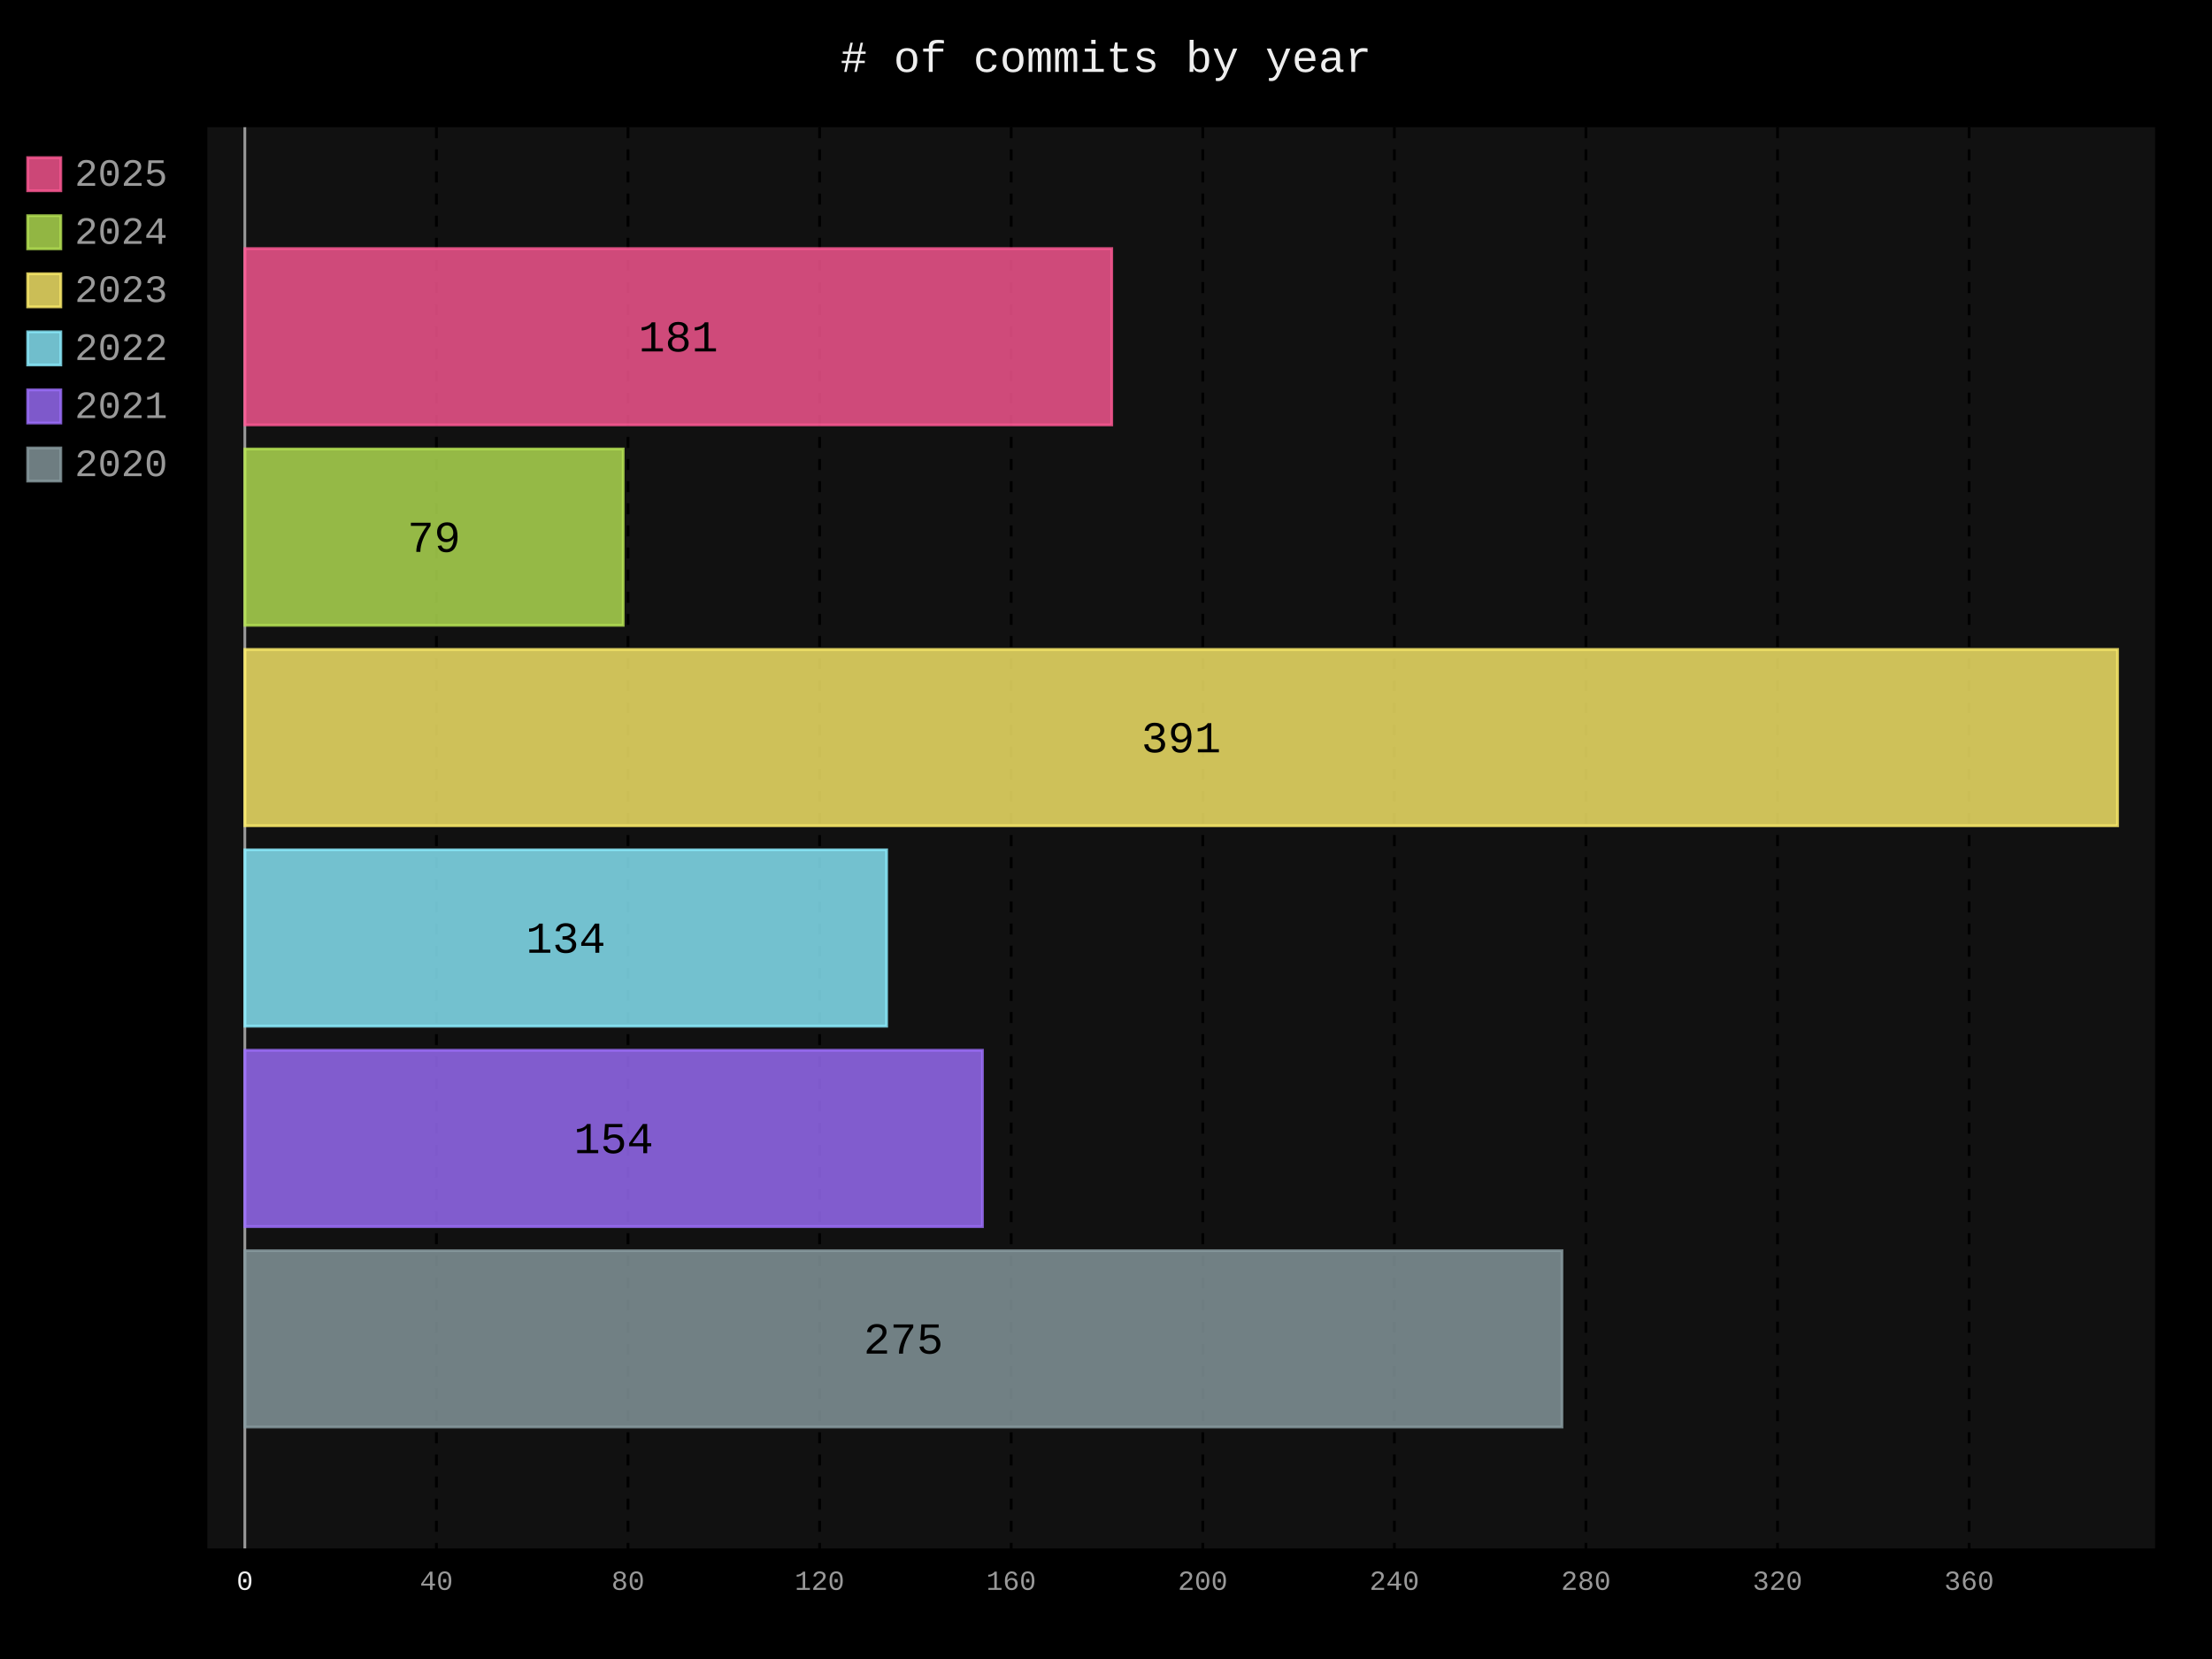
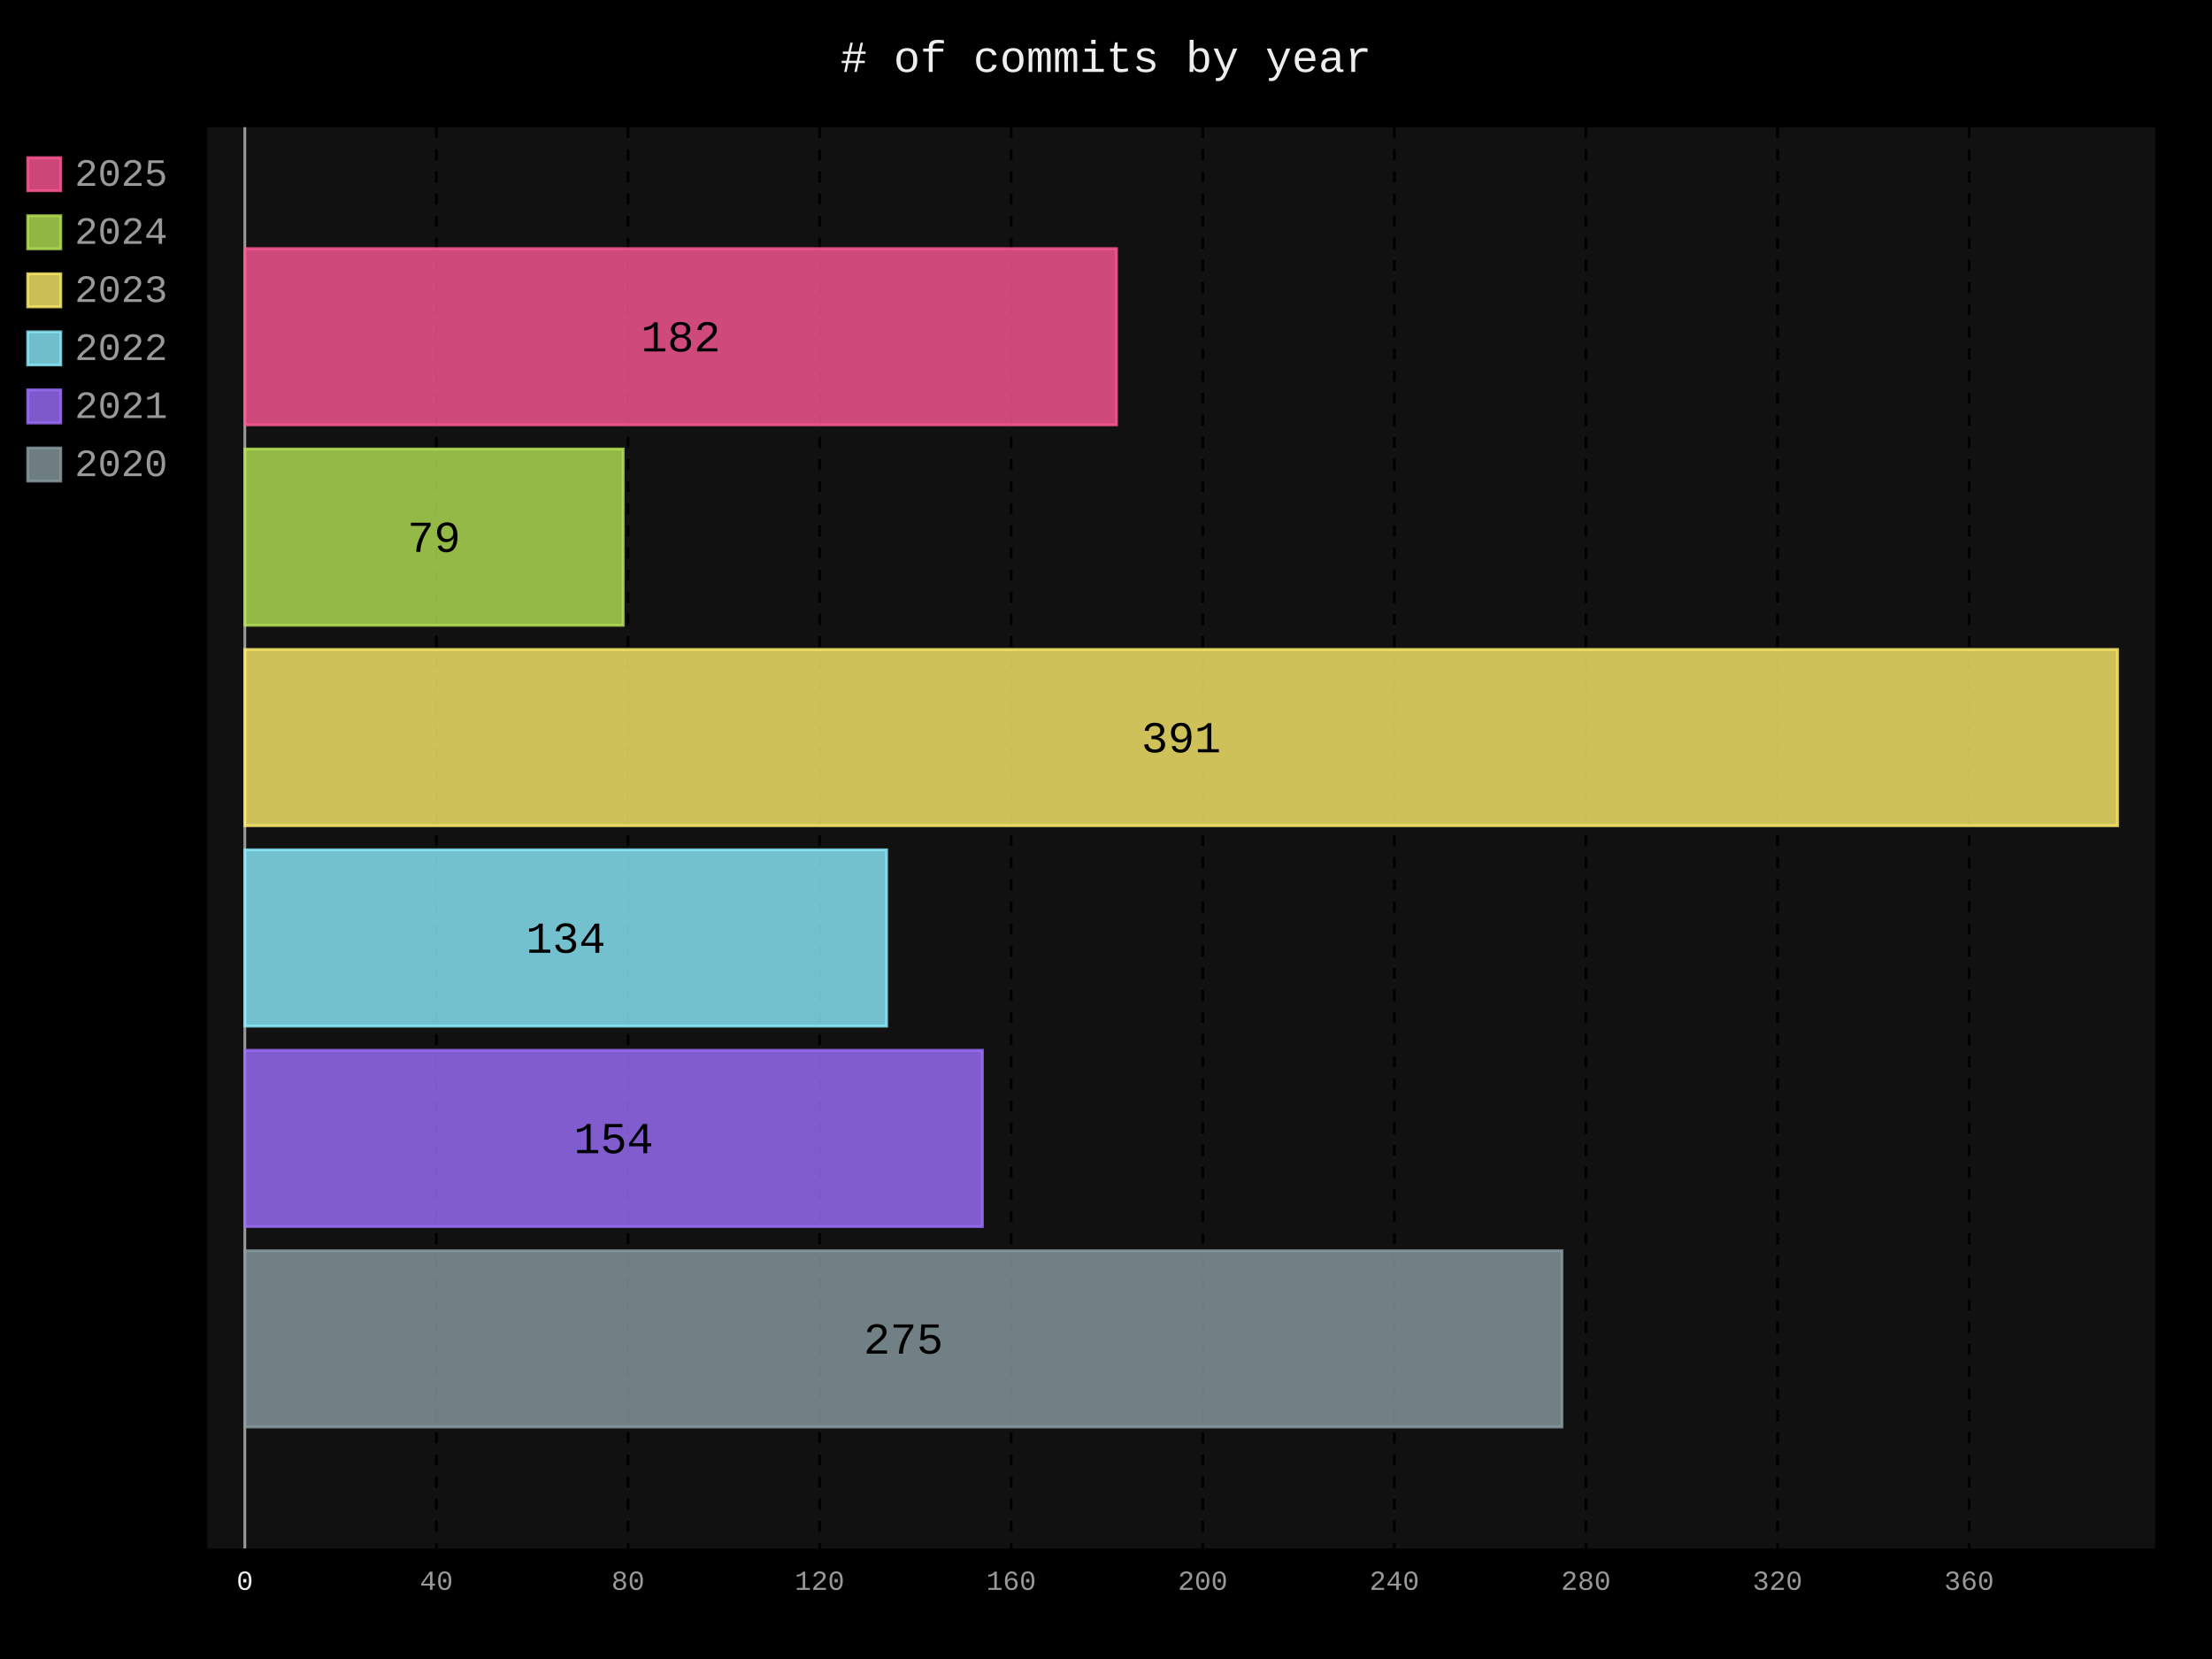
- <svg xmlns="http://www.w3.org/2000/svg" id="chart-2b919c66-5f93-4e8a-84d9-daaaf9c9f68c" class="pygal-chart" viewBox="0 0 800 600">
+ <svg xmlns="http://www.w3.org/2000/svg" id="chart-01558528-86c8-4151-92ec-f059ca69283b" class="pygal-chart" viewBox="0 0 800 600">
  <defs>
-     <style type="text/css">#chart-2b919c66-5f93-4e8a-84d9-daaaf9c9f68c{-webkit-user-select:none;-webkit-font-smoothing:antialiased;font-family:Consolas,"Liberation Mono",Menlo,Courier,monospace}#chart-2b919c66-5f93-4e8a-84d9-daaaf9c9f68c .title{font-family:Consolas,"Liberation Mono",Menlo,Courier,monospace;font-size:16px}#chart-2b919c66-5f93-4e8a-84d9-daaaf9c9f68c .legends .legend text{font-family:Consolas,"Liberation Mono",Menlo,Courier,monospace;font-size:14px}#chart-2b919c66-5f93-4e8a-84d9-daaaf9c9f68c .axis text{font-family:Consolas,"Liberation Mono",Menlo,Courier,monospace;font-size:10px}#chart-2b919c66-5f93-4e8a-84d9-daaaf9c9f68c .axis text.major{font-family:Consolas,"Liberation Mono",Menlo,Courier,monospace;font-size:10px}#chart-2b919c66-5f93-4e8a-84d9-daaaf9c9f68c .text-overlay text.value{font-family:Consolas,"Liberation Mono",Menlo,Courier,monospace;font-size:16px}#chart-2b919c66-5f93-4e8a-84d9-daaaf9c9f68c .text-overlay text.label{font-family:Consolas,"Liberation Mono",Menlo,Courier,monospace;font-size:10px}#chart-2b919c66-5f93-4e8a-84d9-daaaf9c9f68c .tooltip{font-family:Consolas,"Liberation Mono",Menlo,Courier,monospace;font-size:14px}#chart-2b919c66-5f93-4e8a-84d9-daaaf9c9f68c text.no_data{font-family:Consolas,"Liberation Mono",Menlo,Courier,monospace;font-size:64px}
- #chart-2b919c66-5f93-4e8a-84d9-daaaf9c9f68c{background-color:black}#chart-2b919c66-5f93-4e8a-84d9-daaaf9c9f68c path,#chart-2b919c66-5f93-4e8a-84d9-daaaf9c9f68c line,#chart-2b919c66-5f93-4e8a-84d9-daaaf9c9f68c rect,#chart-2b919c66-5f93-4e8a-84d9-daaaf9c9f68c circle{-webkit-transition:250ms;-moz-transition:250ms;transition:250ms}#chart-2b919c66-5f93-4e8a-84d9-daaaf9c9f68c .graph &gt; .background{fill:black}#chart-2b919c66-5f93-4e8a-84d9-daaaf9c9f68c .plot &gt; .background{fill:#111}#chart-2b919c66-5f93-4e8a-84d9-daaaf9c9f68c .graph{fill:#999}#chart-2b919c66-5f93-4e8a-84d9-daaaf9c9f68c text.no_data{fill:#eee}#chart-2b919c66-5f93-4e8a-84d9-daaaf9c9f68c .title{fill:#eee}#chart-2b919c66-5f93-4e8a-84d9-daaaf9c9f68c .legends .legend text{fill:#999}#chart-2b919c66-5f93-4e8a-84d9-daaaf9c9f68c .legends .legend:hover text{fill:#eee}#chart-2b919c66-5f93-4e8a-84d9-daaaf9c9f68c .axis .line{stroke:#eee}#chart-2b919c66-5f93-4e8a-84d9-daaaf9c9f68c .axis .guide.line{stroke:#555}#chart-2b919c66-5f93-4e8a-84d9-daaaf9c9f68c .axis .major.line{stroke:#999}#chart-2b919c66-5f93-4e8a-84d9-daaaf9c9f68c .axis text.major{fill:#eee}#chart-2b919c66-5f93-4e8a-84d9-daaaf9c9f68c .axis.y .guides:hover .guide.line,#chart-2b919c66-5f93-4e8a-84d9-daaaf9c9f68c .line-graph .axis.x .guides:hover .guide.line,#chart-2b919c66-5f93-4e8a-84d9-daaaf9c9f68c .stackedline-graph .axis.x .guides:hover .guide.line,#chart-2b919c66-5f93-4e8a-84d9-daaaf9c9f68c .xy-graph .axis.x .guides:hover .guide.line{stroke:#eee}#chart-2b919c66-5f93-4e8a-84d9-daaaf9c9f68c .axis .guides:hover text{fill:#eee}#chart-2b919c66-5f93-4e8a-84d9-daaaf9c9f68c .reactive{fill-opacity:.8;stroke-opacity:.8;stroke-width:1}#chart-2b919c66-5f93-4e8a-84d9-daaaf9c9f68c .ci{stroke:#999}#chart-2b919c66-5f93-4e8a-84d9-daaaf9c9f68c .reactive.active,#chart-2b919c66-5f93-4e8a-84d9-daaaf9c9f68c .active .reactive{fill-opacity:.4;stroke-opacity:.9;stroke-width:4}#chart-2b919c66-5f93-4e8a-84d9-daaaf9c9f68c .ci .reactive.active{stroke-width:1.5}#chart-2b919c66-5f93-4e8a-84d9-daaaf9c9f68c .series text{fill:#eee}#chart-2b919c66-5f93-4e8a-84d9-daaaf9c9f68c .tooltip rect{fill:#111;stroke:#eee;-webkit-transition:opacity 250ms;-moz-transition:opacity 250ms;transition:opacity 250ms}#chart-2b919c66-5f93-4e8a-84d9-daaaf9c9f68c .tooltip .label{fill:#999}#chart-2b919c66-5f93-4e8a-84d9-daaaf9c9f68c .tooltip .label{fill:#999}#chart-2b919c66-5f93-4e8a-84d9-daaaf9c9f68c .tooltip .legend{font-size:.8em;fill:#555}#chart-2b919c66-5f93-4e8a-84d9-daaaf9c9f68c .tooltip .x_label{font-size:.6em;fill:#eee}#chart-2b919c66-5f93-4e8a-84d9-daaaf9c9f68c .tooltip .xlink{font-size:.5em;text-decoration:underline}#chart-2b919c66-5f93-4e8a-84d9-daaaf9c9f68c .tooltip .value{font-size:1.5em}#chart-2b919c66-5f93-4e8a-84d9-daaaf9c9f68c .bound{font-size:.5em}#chart-2b919c66-5f93-4e8a-84d9-daaaf9c9f68c .max-value{font-size:.75em;fill:#555}#chart-2b919c66-5f93-4e8a-84d9-daaaf9c9f68c .map-element{fill:#111;stroke:#555 !important}#chart-2b919c66-5f93-4e8a-84d9-daaaf9c9f68c .map-element .reactive{fill-opacity:inherit;stroke-opacity:inherit}#chart-2b919c66-5f93-4e8a-84d9-daaaf9c9f68c .color-0,#chart-2b919c66-5f93-4e8a-84d9-daaaf9c9f68c .color-0 a:visited{stroke:#ff5995;fill:#ff5995}#chart-2b919c66-5f93-4e8a-84d9-daaaf9c9f68c .color-1,#chart-2b919c66-5f93-4e8a-84d9-daaaf9c9f68c .color-1 a:visited{stroke:#b6e354;fill:#b6e354}#chart-2b919c66-5f93-4e8a-84d9-daaaf9c9f68c .color-2,#chart-2b919c66-5f93-4e8a-84d9-daaaf9c9f68c .color-2 a:visited{stroke:#feed6c;fill:#feed6c}#chart-2b919c66-5f93-4e8a-84d9-daaaf9c9f68c .color-3,#chart-2b919c66-5f93-4e8a-84d9-daaaf9c9f68c .color-3 a:visited{stroke:#8cedff;fill:#8cedff}#chart-2b919c66-5f93-4e8a-84d9-daaaf9c9f68c .color-4,#chart-2b919c66-5f93-4e8a-84d9-daaaf9c9f68c .color-4 a:visited{stroke:#9e6ffe;fill:#9e6ffe}#chart-2b919c66-5f93-4e8a-84d9-daaaf9c9f68c .color-5,#chart-2b919c66-5f93-4e8a-84d9-daaaf9c9f68c .color-5 a:visited{stroke:#899ca1;fill:#899ca1}#chart-2b919c66-5f93-4e8a-84d9-daaaf9c9f68c .text-overlay .color-0 text{fill:black}#chart-2b919c66-5f93-4e8a-84d9-daaaf9c9f68c .text-overlay .color-1 text{fill:black}#chart-2b919c66-5f93-4e8a-84d9-daaaf9c9f68c .text-overlay .color-2 text{fill:black}#chart-2b919c66-5f93-4e8a-84d9-daaaf9c9f68c .text-overlay .color-3 text{fill:black}#chart-2b919c66-5f93-4e8a-84d9-daaaf9c9f68c .text-overlay .color-4 text{fill:black}#chart-2b919c66-5f93-4e8a-84d9-daaaf9c9f68c .text-overlay .color-5 text{fill:black}
- #chart-2b919c66-5f93-4e8a-84d9-daaaf9c9f68c text.no_data{text-anchor:middle}#chart-2b919c66-5f93-4e8a-84d9-daaaf9c9f68c .guide.line{fill:none}#chart-2b919c66-5f93-4e8a-84d9-daaaf9c9f68c .centered{text-anchor:middle}#chart-2b919c66-5f93-4e8a-84d9-daaaf9c9f68c .title{text-anchor:middle}#chart-2b919c66-5f93-4e8a-84d9-daaaf9c9f68c .legends .legend text{fill-opacity:1}#chart-2b919c66-5f93-4e8a-84d9-daaaf9c9f68c .axis.x text{text-anchor:middle}#chart-2b919c66-5f93-4e8a-84d9-daaaf9c9f68c .axis.x:not(.web) text[transform]{text-anchor:start}#chart-2b919c66-5f93-4e8a-84d9-daaaf9c9f68c .axis.x:not(.web) text[transform].backwards{text-anchor:end}#chart-2b919c66-5f93-4e8a-84d9-daaaf9c9f68c .axis.y text{text-anchor:end}#chart-2b919c66-5f93-4e8a-84d9-daaaf9c9f68c .axis.y text[transform].backwards{text-anchor:start}#chart-2b919c66-5f93-4e8a-84d9-daaaf9c9f68c .axis.y2 text{text-anchor:start}#chart-2b919c66-5f93-4e8a-84d9-daaaf9c9f68c .axis.y2 text[transform].backwards{text-anchor:end}#chart-2b919c66-5f93-4e8a-84d9-daaaf9c9f68c .axis .guide.line{stroke-dasharray:4,4;stroke:black}#chart-2b919c66-5f93-4e8a-84d9-daaaf9c9f68c .axis .major.guide.line{stroke-dasharray:6,6;stroke:black}#chart-2b919c66-5f93-4e8a-84d9-daaaf9c9f68c .horizontal .axis.y .guide.line,#chart-2b919c66-5f93-4e8a-84d9-daaaf9c9f68c .horizontal .axis.y2 .guide.line,#chart-2b919c66-5f93-4e8a-84d9-daaaf9c9f68c .vertical .axis.x .guide.line{opacity:0}#chart-2b919c66-5f93-4e8a-84d9-daaaf9c9f68c .horizontal .axis.always_show .guide.line,#chart-2b919c66-5f93-4e8a-84d9-daaaf9c9f68c .vertical .axis.always_show .guide.line{opacity:1 !important}#chart-2b919c66-5f93-4e8a-84d9-daaaf9c9f68c .axis.y .guides:hover .guide.line,#chart-2b919c66-5f93-4e8a-84d9-daaaf9c9f68c .axis.y2 .guides:hover .guide.line,#chart-2b919c66-5f93-4e8a-84d9-daaaf9c9f68c .axis.x .guides:hover .guide.line{opacity:1}#chart-2b919c66-5f93-4e8a-84d9-daaaf9c9f68c .axis .guides:hover text{opacity:1}#chart-2b919c66-5f93-4e8a-84d9-daaaf9c9f68c .nofill{fill:none}#chart-2b919c66-5f93-4e8a-84d9-daaaf9c9f68c .subtle-fill{fill-opacity:.2}#chart-2b919c66-5f93-4e8a-84d9-daaaf9c9f68c .dot{stroke-width:1px;fill-opacity:1;stroke-opacity:1}#chart-2b919c66-5f93-4e8a-84d9-daaaf9c9f68c .dot.active{stroke-width:5px}#chart-2b919c66-5f93-4e8a-84d9-daaaf9c9f68c .dot.negative{fill:transparent}#chart-2b919c66-5f93-4e8a-84d9-daaaf9c9f68c text,#chart-2b919c66-5f93-4e8a-84d9-daaaf9c9f68c tspan{stroke:none !important}#chart-2b919c66-5f93-4e8a-84d9-daaaf9c9f68c .series text.active{opacity:1}#chart-2b919c66-5f93-4e8a-84d9-daaaf9c9f68c .tooltip rect{fill-opacity:.95;stroke-width:.5}#chart-2b919c66-5f93-4e8a-84d9-daaaf9c9f68c .tooltip text{fill-opacity:1}#chart-2b919c66-5f93-4e8a-84d9-daaaf9c9f68c .showable{visibility:hidden}#chart-2b919c66-5f93-4e8a-84d9-daaaf9c9f68c .showable.shown{visibility:visible}#chart-2b919c66-5f93-4e8a-84d9-daaaf9c9f68c .gauge-background{fill:rgba(229,229,229,1);stroke:none}#chart-2b919c66-5f93-4e8a-84d9-daaaf9c9f68c .bg-lines{stroke:black;stroke-width:2px}</style>
+     <style type="text/css">#chart-01558528-86c8-4151-92ec-f059ca69283b{-webkit-user-select:none;-webkit-font-smoothing:antialiased;font-family:Consolas,"Liberation Mono",Menlo,Courier,monospace}#chart-01558528-86c8-4151-92ec-f059ca69283b .title{font-family:Consolas,"Liberation Mono",Menlo,Courier,monospace;font-size:16px}#chart-01558528-86c8-4151-92ec-f059ca69283b .legends .legend text{font-family:Consolas,"Liberation Mono",Menlo,Courier,monospace;font-size:14px}#chart-01558528-86c8-4151-92ec-f059ca69283b .axis text{font-family:Consolas,"Liberation Mono",Menlo,Courier,monospace;font-size:10px}#chart-01558528-86c8-4151-92ec-f059ca69283b .axis text.major{font-family:Consolas,"Liberation Mono",Menlo,Courier,monospace;font-size:10px}#chart-01558528-86c8-4151-92ec-f059ca69283b .text-overlay text.value{font-family:Consolas,"Liberation Mono",Menlo,Courier,monospace;font-size:16px}#chart-01558528-86c8-4151-92ec-f059ca69283b .text-overlay text.label{font-family:Consolas,"Liberation Mono",Menlo,Courier,monospace;font-size:10px}#chart-01558528-86c8-4151-92ec-f059ca69283b .tooltip{font-family:Consolas,"Liberation Mono",Menlo,Courier,monospace;font-size:14px}#chart-01558528-86c8-4151-92ec-f059ca69283b text.no_data{font-family:Consolas,"Liberation Mono",Menlo,Courier,monospace;font-size:64px}
+ #chart-01558528-86c8-4151-92ec-f059ca69283b{background-color:black}#chart-01558528-86c8-4151-92ec-f059ca69283b path,#chart-01558528-86c8-4151-92ec-f059ca69283b line,#chart-01558528-86c8-4151-92ec-f059ca69283b rect,#chart-01558528-86c8-4151-92ec-f059ca69283b circle{-webkit-transition:250ms;-moz-transition:250ms;transition:250ms}#chart-01558528-86c8-4151-92ec-f059ca69283b .graph &gt; .background{fill:black}#chart-01558528-86c8-4151-92ec-f059ca69283b .plot &gt; .background{fill:#111}#chart-01558528-86c8-4151-92ec-f059ca69283b .graph{fill:#999}#chart-01558528-86c8-4151-92ec-f059ca69283b text.no_data{fill:#eee}#chart-01558528-86c8-4151-92ec-f059ca69283b .title{fill:#eee}#chart-01558528-86c8-4151-92ec-f059ca69283b .legends .legend text{fill:#999}#chart-01558528-86c8-4151-92ec-f059ca69283b .legends .legend:hover text{fill:#eee}#chart-01558528-86c8-4151-92ec-f059ca69283b .axis .line{stroke:#eee}#chart-01558528-86c8-4151-92ec-f059ca69283b .axis .guide.line{stroke:#555}#chart-01558528-86c8-4151-92ec-f059ca69283b .axis .major.line{stroke:#999}#chart-01558528-86c8-4151-92ec-f059ca69283b .axis text.major{fill:#eee}#chart-01558528-86c8-4151-92ec-f059ca69283b .axis.y .guides:hover .guide.line,#chart-01558528-86c8-4151-92ec-f059ca69283b .line-graph .axis.x .guides:hover .guide.line,#chart-01558528-86c8-4151-92ec-f059ca69283b .stackedline-graph .axis.x .guides:hover .guide.line,#chart-01558528-86c8-4151-92ec-f059ca69283b .xy-graph .axis.x .guides:hover .guide.line{stroke:#eee}#chart-01558528-86c8-4151-92ec-f059ca69283b .axis .guides:hover text{fill:#eee}#chart-01558528-86c8-4151-92ec-f059ca69283b .reactive{fill-opacity:.8;stroke-opacity:.8;stroke-width:1}#chart-01558528-86c8-4151-92ec-f059ca69283b .ci{stroke:#999}#chart-01558528-86c8-4151-92ec-f059ca69283b .reactive.active,#chart-01558528-86c8-4151-92ec-f059ca69283b .active .reactive{fill-opacity:.4;stroke-opacity:.9;stroke-width:4}#chart-01558528-86c8-4151-92ec-f059ca69283b .ci .reactive.active{stroke-width:1.5}#chart-01558528-86c8-4151-92ec-f059ca69283b .series text{fill:#eee}#chart-01558528-86c8-4151-92ec-f059ca69283b .tooltip rect{fill:#111;stroke:#eee;-webkit-transition:opacity 250ms;-moz-transition:opacity 250ms;transition:opacity 250ms}#chart-01558528-86c8-4151-92ec-f059ca69283b .tooltip .label{fill:#999}#chart-01558528-86c8-4151-92ec-f059ca69283b .tooltip .label{fill:#999}#chart-01558528-86c8-4151-92ec-f059ca69283b .tooltip .legend{font-size:.8em;fill:#555}#chart-01558528-86c8-4151-92ec-f059ca69283b .tooltip .x_label{font-size:.6em;fill:#eee}#chart-01558528-86c8-4151-92ec-f059ca69283b .tooltip .xlink{font-size:.5em;text-decoration:underline}#chart-01558528-86c8-4151-92ec-f059ca69283b .tooltip .value{font-size:1.5em}#chart-01558528-86c8-4151-92ec-f059ca69283b .bound{font-size:.5em}#chart-01558528-86c8-4151-92ec-f059ca69283b .max-value{font-size:.75em;fill:#555}#chart-01558528-86c8-4151-92ec-f059ca69283b .map-element{fill:#111;stroke:#555 !important}#chart-01558528-86c8-4151-92ec-f059ca69283b .map-element .reactive{fill-opacity:inherit;stroke-opacity:inherit}#chart-01558528-86c8-4151-92ec-f059ca69283b .color-0,#chart-01558528-86c8-4151-92ec-f059ca69283b .color-0 a:visited{stroke:#ff5995;fill:#ff5995}#chart-01558528-86c8-4151-92ec-f059ca69283b .color-1,#chart-01558528-86c8-4151-92ec-f059ca69283b .color-1 a:visited{stroke:#b6e354;fill:#b6e354}#chart-01558528-86c8-4151-92ec-f059ca69283b .color-2,#chart-01558528-86c8-4151-92ec-f059ca69283b .color-2 a:visited{stroke:#feed6c;fill:#feed6c}#chart-01558528-86c8-4151-92ec-f059ca69283b .color-3,#chart-01558528-86c8-4151-92ec-f059ca69283b .color-3 a:visited{stroke:#8cedff;fill:#8cedff}#chart-01558528-86c8-4151-92ec-f059ca69283b .color-4,#chart-01558528-86c8-4151-92ec-f059ca69283b .color-4 a:visited{stroke:#9e6ffe;fill:#9e6ffe}#chart-01558528-86c8-4151-92ec-f059ca69283b .color-5,#chart-01558528-86c8-4151-92ec-f059ca69283b .color-5 a:visited{stroke:#899ca1;fill:#899ca1}#chart-01558528-86c8-4151-92ec-f059ca69283b .text-overlay .color-0 text{fill:black}#chart-01558528-86c8-4151-92ec-f059ca69283b .text-overlay .color-1 text{fill:black}#chart-01558528-86c8-4151-92ec-f059ca69283b .text-overlay .color-2 text{fill:black}#chart-01558528-86c8-4151-92ec-f059ca69283b .text-overlay .color-3 text{fill:black}#chart-01558528-86c8-4151-92ec-f059ca69283b .text-overlay .color-4 text{fill:black}#chart-01558528-86c8-4151-92ec-f059ca69283b .text-overlay .color-5 text{fill:black}
+ #chart-01558528-86c8-4151-92ec-f059ca69283b text.no_data{text-anchor:middle}#chart-01558528-86c8-4151-92ec-f059ca69283b .guide.line{fill:none}#chart-01558528-86c8-4151-92ec-f059ca69283b .centered{text-anchor:middle}#chart-01558528-86c8-4151-92ec-f059ca69283b .title{text-anchor:middle}#chart-01558528-86c8-4151-92ec-f059ca69283b .legends .legend text{fill-opacity:1}#chart-01558528-86c8-4151-92ec-f059ca69283b .axis.x text{text-anchor:middle}#chart-01558528-86c8-4151-92ec-f059ca69283b .axis.x:not(.web) text[transform]{text-anchor:start}#chart-01558528-86c8-4151-92ec-f059ca69283b .axis.x:not(.web) text[transform].backwards{text-anchor:end}#chart-01558528-86c8-4151-92ec-f059ca69283b .axis.y text{text-anchor:end}#chart-01558528-86c8-4151-92ec-f059ca69283b .axis.y text[transform].backwards{text-anchor:start}#chart-01558528-86c8-4151-92ec-f059ca69283b .axis.y2 text{text-anchor:start}#chart-01558528-86c8-4151-92ec-f059ca69283b .axis.y2 text[transform].backwards{text-anchor:end}#chart-01558528-86c8-4151-92ec-f059ca69283b .axis .guide.line{stroke-dasharray:4,4;stroke:black}#chart-01558528-86c8-4151-92ec-f059ca69283b .axis .major.guide.line{stroke-dasharray:6,6;stroke:black}#chart-01558528-86c8-4151-92ec-f059ca69283b .horizontal .axis.y .guide.line,#chart-01558528-86c8-4151-92ec-f059ca69283b .horizontal .axis.y2 .guide.line,#chart-01558528-86c8-4151-92ec-f059ca69283b .vertical .axis.x .guide.line{opacity:0}#chart-01558528-86c8-4151-92ec-f059ca69283b .horizontal .axis.always_show .guide.line,#chart-01558528-86c8-4151-92ec-f059ca69283b .vertical .axis.always_show .guide.line{opacity:1 !important}#chart-01558528-86c8-4151-92ec-f059ca69283b .axis.y .guides:hover .guide.line,#chart-01558528-86c8-4151-92ec-f059ca69283b .axis.y2 .guides:hover .guide.line,#chart-01558528-86c8-4151-92ec-f059ca69283b .axis.x .guides:hover .guide.line{opacity:1}#chart-01558528-86c8-4151-92ec-f059ca69283b .axis .guides:hover text{opacity:1}#chart-01558528-86c8-4151-92ec-f059ca69283b .nofill{fill:none}#chart-01558528-86c8-4151-92ec-f059ca69283b .subtle-fill{fill-opacity:.2}#chart-01558528-86c8-4151-92ec-f059ca69283b .dot{stroke-width:1px;fill-opacity:1;stroke-opacity:1}#chart-01558528-86c8-4151-92ec-f059ca69283b .dot.active{stroke-width:5px}#chart-01558528-86c8-4151-92ec-f059ca69283b .dot.negative{fill:transparent}#chart-01558528-86c8-4151-92ec-f059ca69283b text,#chart-01558528-86c8-4151-92ec-f059ca69283b tspan{stroke:none !important}#chart-01558528-86c8-4151-92ec-f059ca69283b .series text.active{opacity:1}#chart-01558528-86c8-4151-92ec-f059ca69283b .tooltip rect{fill-opacity:.95;stroke-width:.5}#chart-01558528-86c8-4151-92ec-f059ca69283b .tooltip text{fill-opacity:1}#chart-01558528-86c8-4151-92ec-f059ca69283b .showable{visibility:hidden}#chart-01558528-86c8-4151-92ec-f059ca69283b .showable.shown{visibility:visible}#chart-01558528-86c8-4151-92ec-f059ca69283b .gauge-background{fill:rgba(229,229,229,1);stroke:none}#chart-01558528-86c8-4151-92ec-f059ca69283b .bg-lines{stroke:black;stroke-width:2px}</style>
  </defs>
  <g class="graph horizontalbar-graph horizontal">
    <rect x="0" y="0" width="800" height="600" class="background" />
    <g transform="translate(75, 46)" class="plot">
      <rect x="0" y="0" width="704.4" height="514" class="background" />
      <g class="axis x always_show">
        <g class="guides">
          <path d="M13.546 0 v514" class="axis major line" />
          <text x="13.546" y="529.0" class="major">0</text>
        </g>
        <g class="guides">
          <path d="M82.836 0 v514" class="guide line" />
          <text x="82.836" y="529.0" class="">40</text>
        </g>
        <g class="guides">
          <path d="M152.126 0 v514" class="guide line" />
          <text x="152.126" y="529.0" class="">80</text>
        </g>
        <g class="guides">
          <path d="M221.416 0 v514" class="guide line" />
          <text x="221.416" y="529.0" class="">120</text>
        </g>
        <g class="guides">
          <path d="M290.705 0 v514" class="guide line" />
          <text x="290.705" y="529.0" class="">160</text>
        </g>
        <g class="guides">
          <path d="M359.995 0 v514" class="guide line" />
          <text x="359.995" y="529.0" class="">200</text>
        </g>
        <g class="guides">
          <path d="M429.285 0 v514" class="guide line" />
          <text x="429.285" y="529.0" class="">240</text>
        </g>
        <g class="guides">
          <path d="M498.575 0 v514" class="guide line" />
          <text x="498.575" y="529.0" class="">280</text>
        </g>
        <g class="guides">
          <path d="M567.864 0 v514" class="guide line" />
          <text x="567.864" y="529.0" class="">320</text>
        </g>
        <g class="guides">
          <path d="M637.154 0 v514" class="guide line" />
          <text x="637.154" y="529.0" class="">360</text>
        </g>
      </g>
      <g class="series serie-5 color-5">
        <g class="bars">
          <g class="bar">
            <rect x="13.546" y="406.324" rx="0" ry="0" width="476.367" height="63.789" class="rect reactive tooltip-trigger" />
          </g>
        </g>
      </g>
      <g class="series serie-4 color-4">
        <g class="bars">
          <g class="bar">
            <rect x="13.546" y="333.836" rx="0" ry="0" width="266.766" height="63.789" class="rect reactive tooltip-trigger" />
          </g>
        </g>
      </g>
      <g class="series serie-3 color-3">
        <g class="bars">
          <g class="bar">
            <rect x="13.546" y="261.349" rx="0" ry="0" width="232.121" height="63.789" class="rect reactive tooltip-trigger" />
          </g>
        </g>
      </g>
      <g class="series serie-2 color-2">
        <g class="bars">
          <g class="bar">
            <rect x="13.546" y="188.862" rx="0" ry="0" width="677.308" height="63.789" class="rect reactive tooltip-trigger" />
          </g>
        </g>
      </g>
      <g class="series serie-1 color-1">
        <g class="bars">
          <g class="bar">
            <rect x="13.546" y="116.375" rx="0" ry="0" width="136.847" height="63.789" class="rect reactive tooltip-trigger" />
          </g>
        </g>
      </g>
      <g class="series serie-0 color-0">
        <g class="bars">
          <g class="bar">
-             <rect x="13.546" y="43.888" rx="0" ry="0" width="313.536" height="63.789" class="rect reactive tooltip-trigger" />
+             <rect x="13.546" y="43.888" rx="0" ry="0" width="315.269" height="63.789" class="rect reactive tooltip-trigger" />
          </g>
        </g>
      </g>
    </g>
    <g class="titles">
      <text x="400.0" y="26" class="title plot_title"># of commits by year</text>
    </g>
    <g transform="translate(75, 46)" class="plot overlay">
      <g class="series serie-5 color-5" />
      <g class="series serie-4 color-4" />
      <g class="series serie-3 color-3" />
      <g class="series serie-2 color-2" />
      <g class="series serie-1 color-1" />
      <g class="series serie-0 color-0" />
    </g>
    <g transform="translate(75, 46)" class="plot text-overlay">
      <g class="series serie-5 color-5">
        <text text-anchor="middle" x="251.73" y="443.551" class="value">275</text>
      </g>
      <g class="series serie-4 color-4">
        <text text-anchor="middle" x="146.929" y="371.064" class="value">154</text>
      </g>
      <g class="series serie-3 color-3">
        <text text-anchor="middle" x="129.607" y="298.577" class="value">134</text>
      </g>
      <g class="series serie-2 color-2">
        <text text-anchor="middle" x="352.2" y="226.09" class="value">391</text>
      </g>
      <g class="series serie-1 color-1">
        <text text-anchor="middle" x="81.97" y="153.603" class="value">79</text>
      </g>
      <g class="series serie-0 color-0">
-         <text text-anchor="middle" x="170.314" y="81.115" class="value">181</text>
+         <text text-anchor="middle" x="171.18" y="81.115" class="value">182</text>
      </g>
    </g>
    <g transform="translate(75, 46)" class="plot tooltip-overlay">
      <g transform="translate(0 0)" style="opacity: 0" class="tooltip">
        <rect rx="0" ry="0" width="0" height="0" class="tooltip-box" />
        <g class="text" />
      </g>
    </g>
    <g transform="translate(10, 56)" class="legends">
      <g id="activate-serie-0" class="legend reactive activate-serie">
        <rect x="0.0" y="1.0" width="12" height="12" class="color-0 reactive" />
        <text x="17.0" y="11.2">2025</text>
      </g>
      <g id="activate-serie-1" class="legend reactive activate-serie">
        <rect x="0.0" y="22.0" width="12" height="12" class="color-1 reactive" />
        <text x="17.0" y="32.2">2024</text>
      </g>
      <g id="activate-serie-2" class="legend reactive activate-serie">
        <rect x="0.0" y="43.0" width="12" height="12" class="color-2 reactive" />
        <text x="17.0" y="53.2">2023</text>
      </g>
      <g id="activate-serie-3" class="legend reactive activate-serie">
        <rect x="0.0" y="64.0" width="12" height="12" class="color-3 reactive" />
        <text x="17.0" y="74.2">2022</text>
      </g>
      <g id="activate-serie-4" class="legend reactive activate-serie">
        <rect x="0.0" y="85.0" width="12" height="12" class="color-4 reactive" />
        <text x="17.0" y="95.2">2021</text>
      </g>
      <g id="activate-serie-5" class="legend reactive activate-serie">
        <rect x="0.0" y="106.0" width="12" height="12" class="color-5 reactive" />
        <text x="17.0" y="116.2">2020</text>
      </g>
    </g>
    <g transform="translate(790, 56)" class="legends" />
  </g>
</svg>
